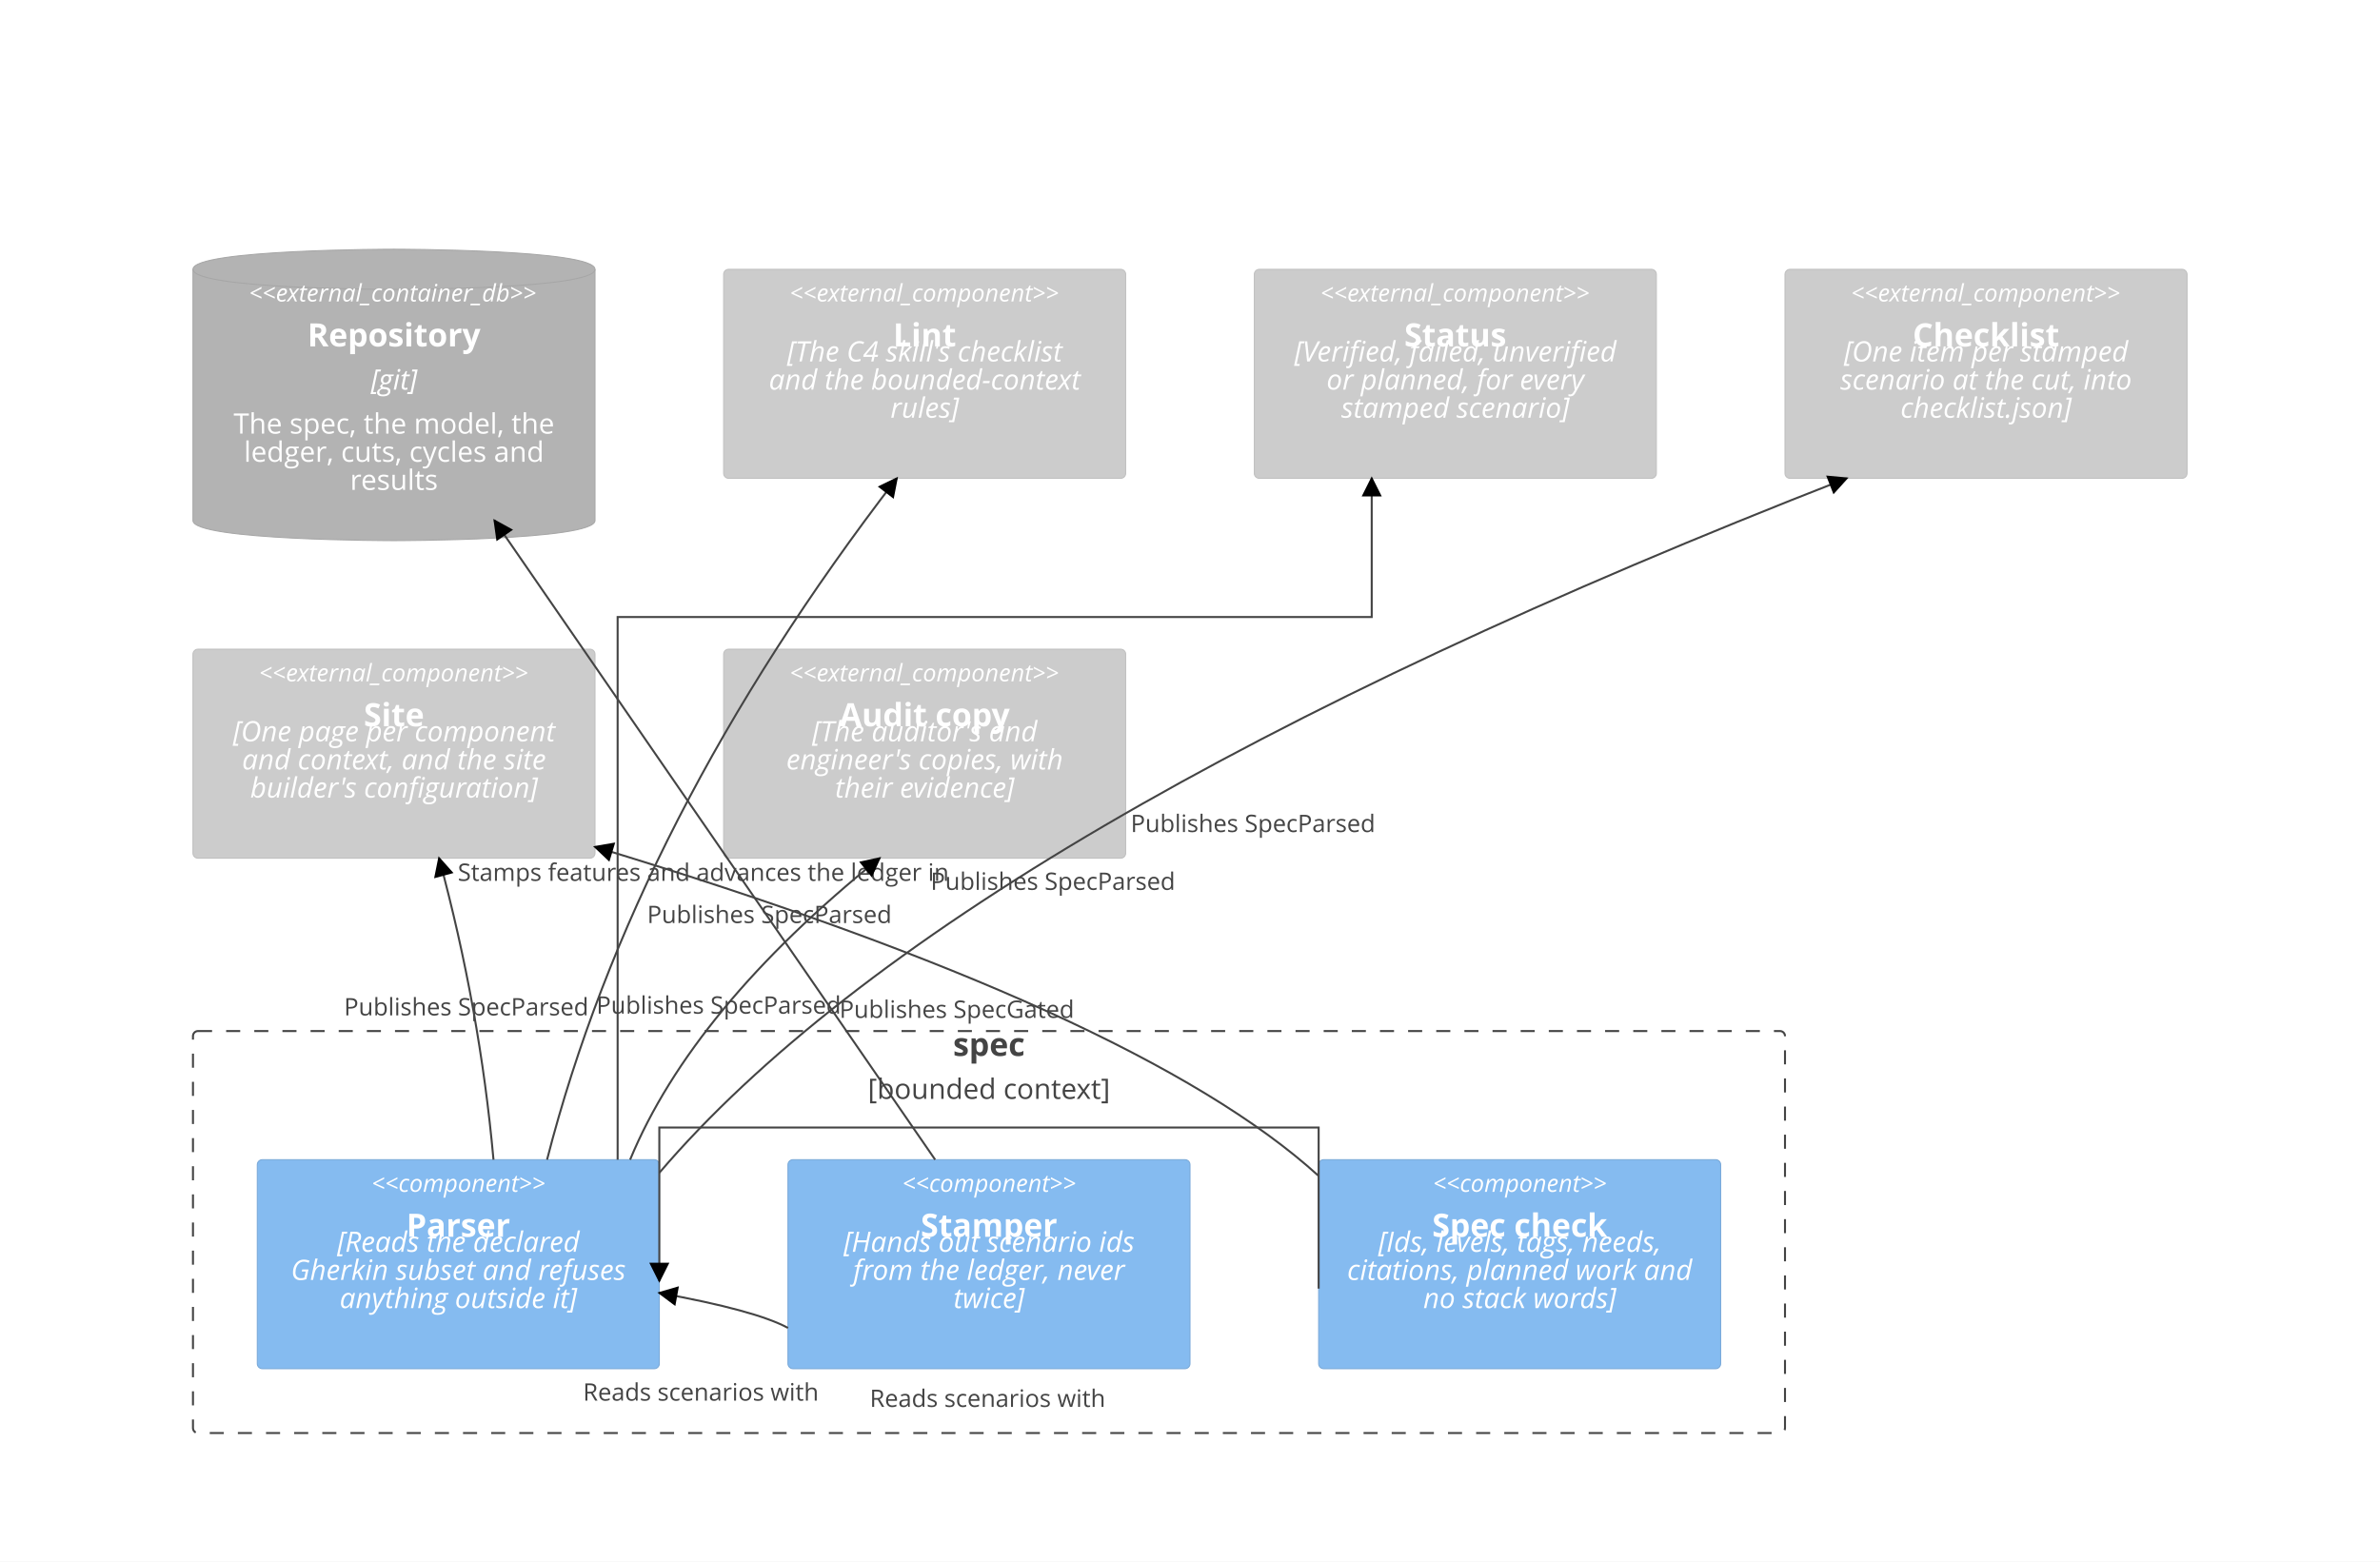
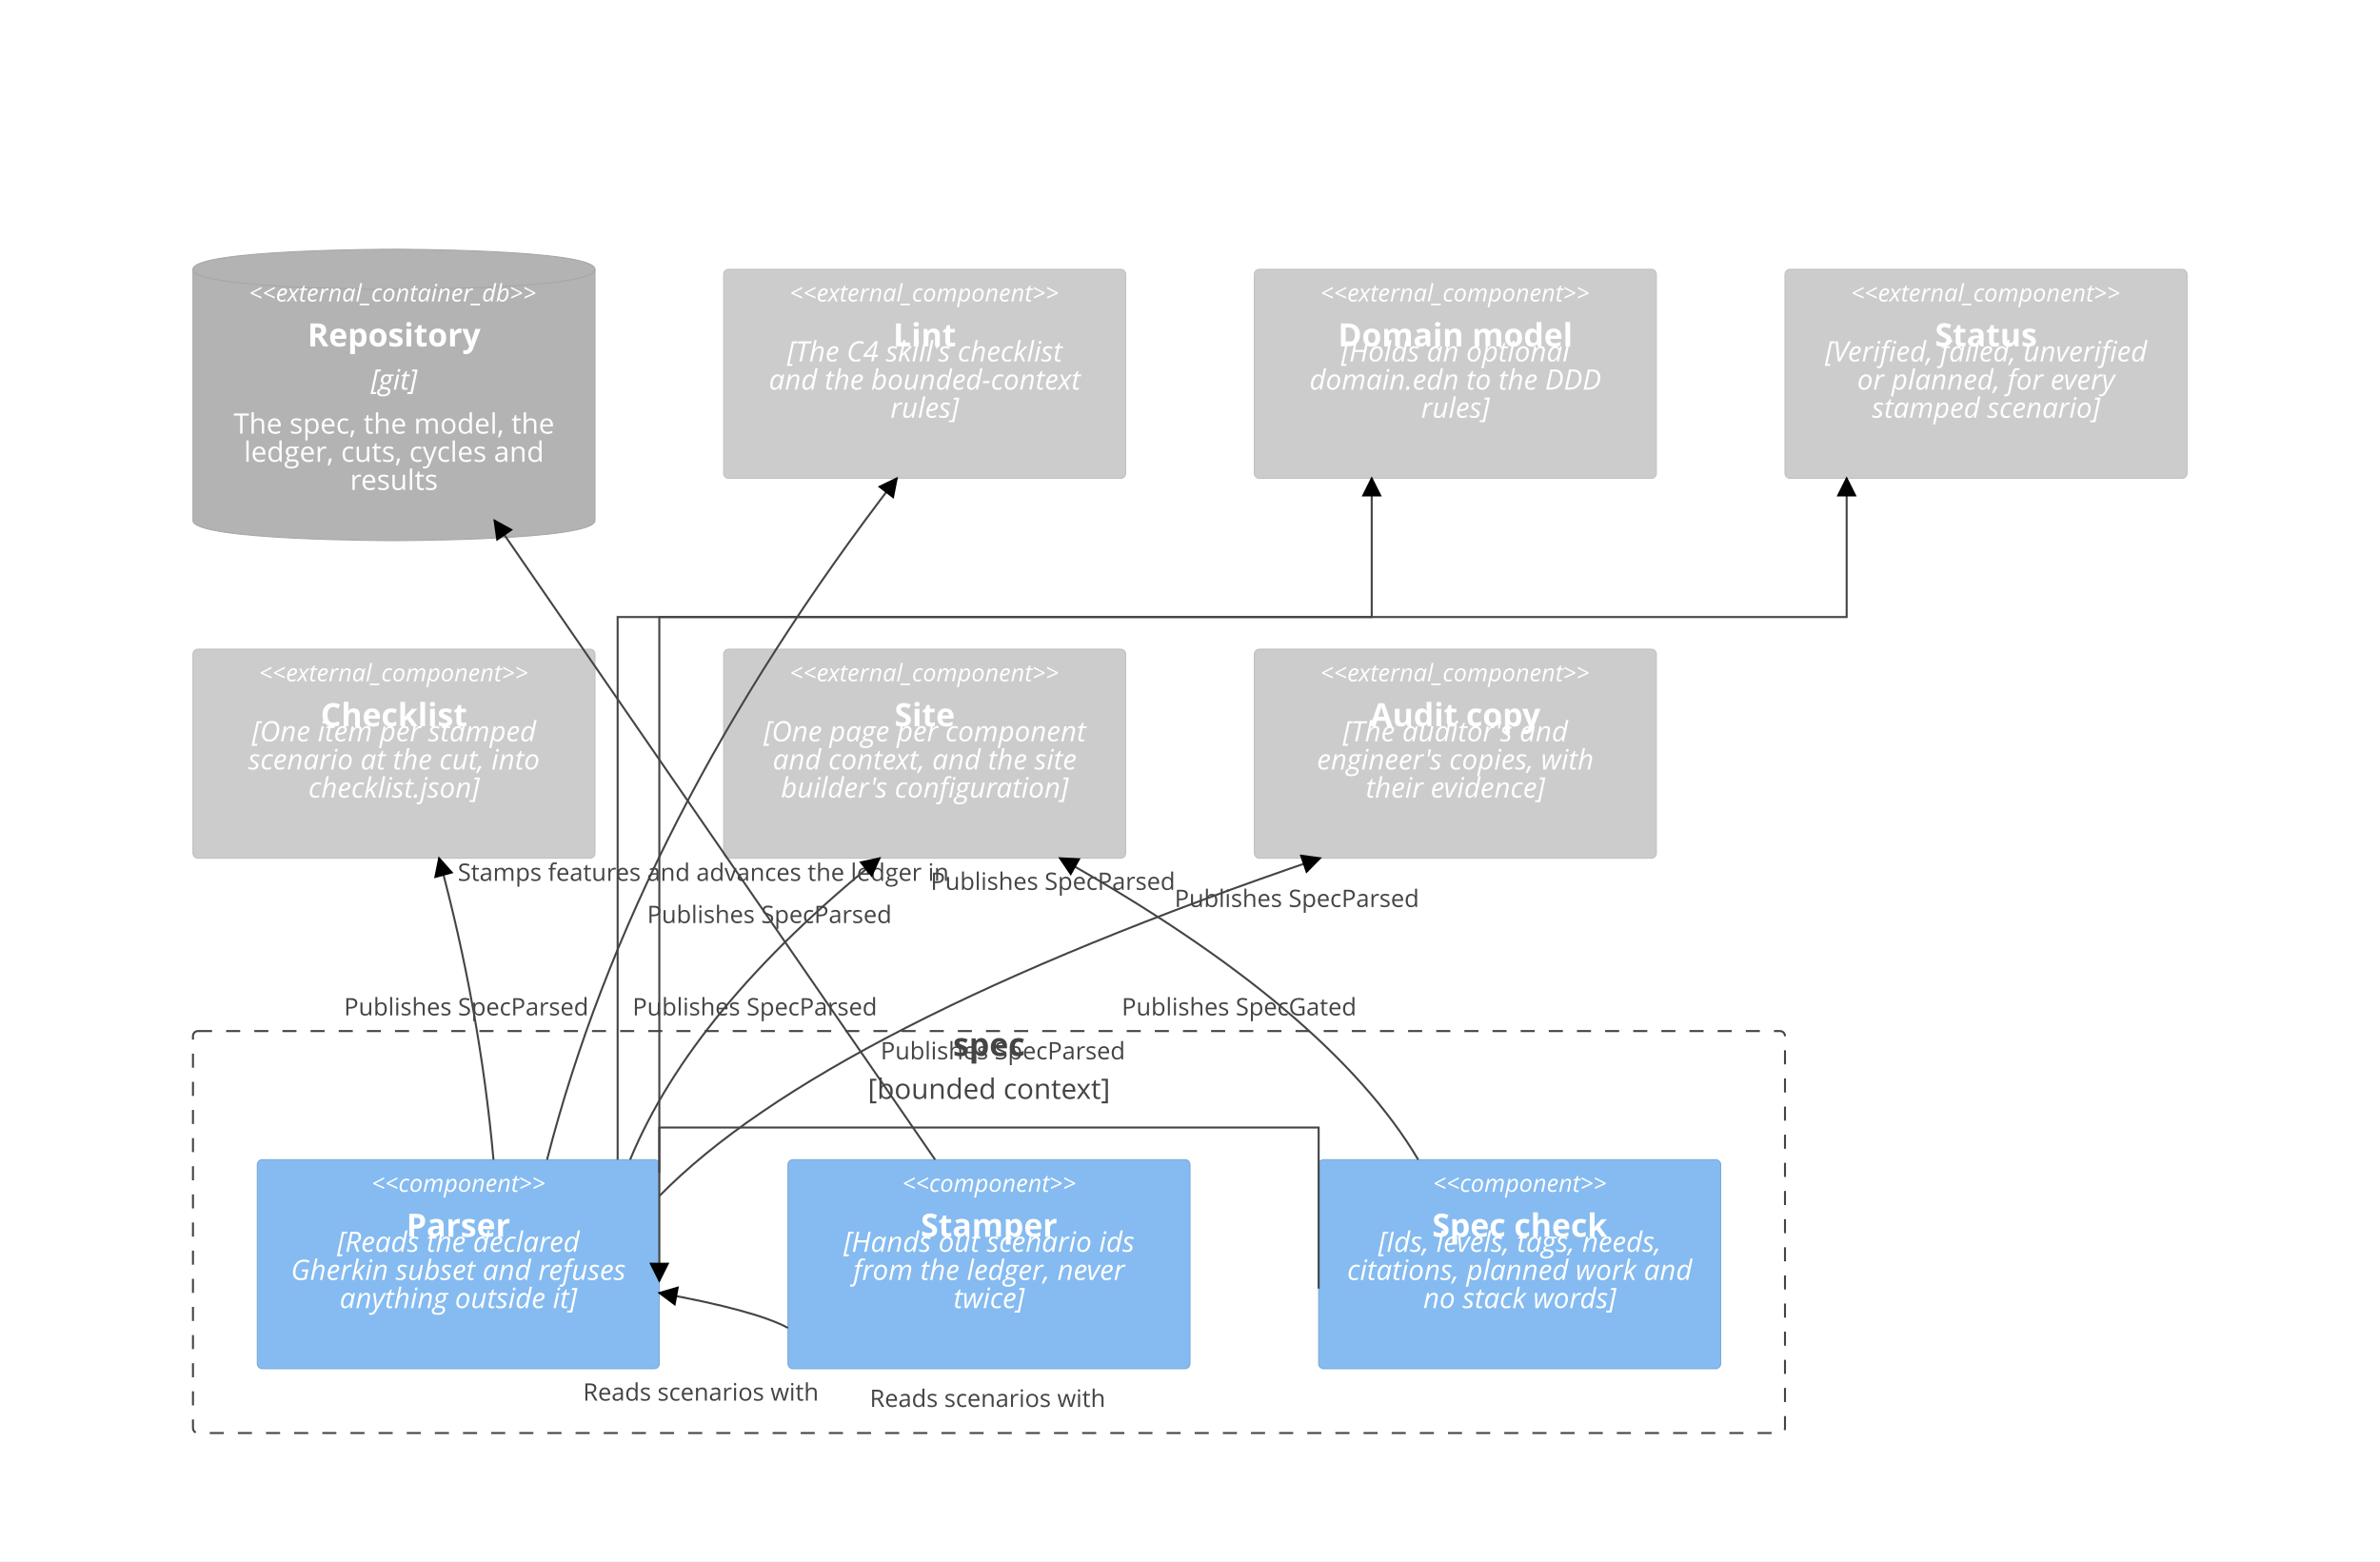
<svg xmlns="http://www.w3.org/2000/svg" width="100%" viewBox="0 -8 1184 777" style="max-width: 1184.000px;">
  <rect x="0" y="-8" width="1184" height="777" fill="#FFFFFF" />
  <defs>
    <symbol id="computer" width="24" height="24">
      <path transform="scale(.5)" d="M2 2v13h20v-13h-20zm18 11h-16v-9h16v9zm-10.228 6l.466-1h3.524l.467 1h-4.457zm14.228 3h-24l2-6h2.104l-1.33 4h18.45l-1.297-4h2.073l2 6zm-5-10h-14v-7h14v7z" />
    </symbol>
  </defs>
  <defs>
    <symbol id="database" fill-rule="evenodd" clip-rule="evenodd">
      <path transform="scale(.5)" d="M12.258.001l.256.004.255.005.253.008.251.01.249.012.247.015.246.016.242.019.241.02.239.023.236.024.233.027.231.028.229.031.225.032.223.034.22.036.217.038.214.04.211.041.208.043.205.045.201.046.198.048.194.05.191.051.187.053.183.054.18.056.175.057.172.059.168.06.163.061.16.063.155.064.15.066.074.033.073.033.071.034.07.034.069.035.068.035.067.035.066.035.064.036.064.036.062.036.06.036.06.037.058.037.058.037.055.038.055.038.053.038.052.038.051.039.05.039.048.039.047.039.045.04.044.04.043.04.041.04.04.041.039.041.037.041.036.041.034.041.033.042.032.042.03.042.029.042.027.042.026.043.024.043.023.043.021.043.02.043.018.044.017.043.015.044.013.044.012.044.011.045.009.044.007.045.006.045.004.045.002.045.001.045v17l-.001.045-.002.045-.004.045-.006.045-.007.045-.009.044-.011.045-.012.044-.013.044-.015.044-.017.043-.018.044-.02.043-.021.043-.023.043-.024.043-.026.043-.027.042-.029.042-.03.042-.032.042-.033.042-.034.041-.036.041-.037.041-.039.041-.04.041-.041.04-.043.04-.044.04-.045.04-.047.039-.048.039-.05.039-.051.039-.052.038-.053.038-.055.038-.055.038-.058.037-.058.037-.06.037-.06.036-.062.036-.064.036-.064.036-.066.035-.067.035-.068.035-.069.035-.07.034-.071.034-.073.033-.074.033-.15.066-.155.064-.16.063-.163.061-.168.06-.172.059-.175.057-.18.056-.183.054-.187.053-.191.051-.194.05-.198.048-.201.046-.205.045-.208.043-.211.041-.214.04-.217.038-.22.036-.223.034-.225.032-.229.031-.231.028-.233.027-.236.024-.239.023-.241.02-.242.019-.246.016-.247.015-.249.012-.251.01-.253.008-.255.005-.256.004-.258.001-.258-.001-.256-.004-.255-.005-.253-.008-.251-.01-.249-.012-.247-.015-.245-.016-.243-.019-.241-.02-.238-.023-.236-.024-.234-.027-.231-.028-.228-.031-.226-.032-.223-.034-.22-.036-.217-.038-.214-.04-.211-.041-.208-.043-.204-.045-.201-.046-.198-.048-.195-.05-.19-.051-.187-.053-.184-.054-.179-.056-.176-.057-.172-.059-.167-.06-.164-.061-.159-.063-.155-.064-.151-.066-.074-.033-.072-.033-.072-.034-.07-.034-.069-.035-.068-.035-.067-.035-.066-.035-.064-.036-.063-.036-.062-.036-.061-.036-.06-.037-.058-.037-.057-.037-.056-.038-.055-.038-.053-.038-.052-.038-.051-.039-.049-.039-.049-.039-.046-.039-.046-.04-.044-.04-.043-.04-.041-.04-.04-.041-.039-.041-.037-.041-.036-.041-.034-.041-.033-.042-.032-.042-.03-.042-.029-.042-.027-.042-.026-.043-.024-.043-.023-.043-.021-.043-.02-.043-.018-.044-.017-.043-.015-.044-.013-.044-.012-.044-.011-.045-.009-.044-.007-.045-.006-.045-.004-.045-.002-.045-.001-.045v-17l.001-.045.002-.045.004-.045.006-.045.007-.045.009-.044.011-.045.012-.044.013-.044.015-.044.017-.043.018-.044.02-.043.021-.043.023-.043.024-.043.026-.043.027-.042.029-.042.03-.042.032-.042.033-.042.034-.041.036-.041.037-.041.039-.041.04-.041.041-.04.043-.04.044-.04.046-.04.046-.039.049-.039.049-.039.051-.039.052-.038.053-.038.055-.038.056-.038.057-.037.058-.037.06-.037.061-.036.062-.036.063-.036.064-.036.066-.035.067-.035.068-.035.069-.035.07-.034.072-.034.072-.033.074-.033.151-.066.155-.064.159-.063.164-.061.167-.06.172-.059.176-.057.179-.056.184-.054.187-.053.19-.051.195-.05.198-.048.201-.046.204-.045.208-.043.211-.041.214-.04.217-.038.22-.036.223-.034.226-.032.228-.031.231-.028.234-.027.236-.024.238-.023.241-.02.243-.019.245-.016.247-.015.249-.012.251-.01.253-.008.255-.005.256-.004.258-.001.258.001z" />
    </symbol>
  </defs>
  <defs>
    <symbol id="clock" width="24" height="24">
      <path transform="scale(.5)" d="M12 2c5.514 0 10 4.486 10 10s-4.486 10-10 10-10-4.486-10-10 4.486-10 10-10zm0-2c-6.627 0-12 5.373-12 12s5.373 12 12 12 12-5.373 12-12-5.373-12-12-12zm5.848 12.459c.202.038.202.333.001.372-1.907.361-6.045 1.111-6.547 1.111-.719 0-1.301-.582-1.301-1.301 0-.512.77-5.447 1.125-7.445.034-.192.312-.181.343.014l.985 6.238 5.394 1.011z" />
    </symbol>
  </defs>
  <g class="person-man">
    <path fill="#B3B3B3" stroke-width="0.5" stroke="#A6A6A6" d="M96,126c0,-10 100,-10 100,-10c0,0 100,0 100,10l0,125c0,10 -100,10 -100,10c0,0 -100,0 -100,-10l0,-125" />
    <path fill="none" stroke-width="0.5" stroke="#A6A6A6" d="M96,126c0,10 100,10 100,10c0,0 100,0 100,-10" />
    <text fill="#FFFFFF" font-family="Open Sans,sans-serif" font-size="12" font-style="italic" lengthAdjust="spacing" textLength="143" x="124" y="142">&lt;&lt;external_container_db&gt;&gt;</text>
    <text x="196.00" y="160.00" dominant-baseline="middle" fill="#FFFFFF" style="text-anchor: middle; font-size: 16px; font-weight: bold; font-family: Open Sans,sans-serif">
      <tspan dy="0.00" alignment-baseline="mathematical">Repository</tspan>
    </text>
    <text x="196.00" y="182.00" dominant-baseline="middle" fill="#FFFFFF" style="text-anchor: middle; font-size: 14px; font-weight: normal; font-family: Open Sans,sans-serif" font-style="italic">
      <tspan dy="0.00" alignment-baseline="mathematical">[git]</tspan>
    </text>
    <text x="196.00" y="218.00" dominant-baseline="middle" fill="#FFFFFF" style="text-anchor: middle; font-size: 14px; font-weight: normal; font-family: Open Sans,sans-serif">
      <tspan dy="-14.00" alignment-baseline="mathematical">The spec, the model, the</tspan>
    </text>
    <text x="196.00" y="218.00" dominant-baseline="middle" fill="#FFFFFF" style="text-anchor: middle; font-size: 14px; font-weight: normal; font-family: Open Sans,sans-serif">
      <tspan dy="0.00" alignment-baseline="mathematical">ledger, cuts, cycles and</tspan>
    </text>
    <text x="196.00" y="218.00" dominant-baseline="middle" fill="#FFFFFF" style="text-anchor: middle; font-size: 14px; font-weight: normal; font-family: Open Sans,sans-serif">
      <tspan dy="14.00" alignment-baseline="mathematical">results</tspan>
    </text>
  </g>
  <g class="person-man">
    <rect x="360" y="126" fill="#CCCCCC" stroke="#BFBFBF" width="200" height="104" rx="2.5" ry="2.5" stroke-width="0.5" />
    <text fill="#FFFFFF" font-family="Open Sans,sans-serif" font-size="12" font-style="italic" lengthAdjust="spacing" textLength="133" x="393" y="142">&lt;&lt;external_component&gt;&gt;</text>
    <text x="460.00" y="160.00" dominant-baseline="middle" fill="#FFFFFF" style="text-anchor: middle; font-size: 16px; font-weight: bold; font-family: Open Sans,sans-serif">
      <tspan dy="0.00" alignment-baseline="mathematical">Lint</tspan>
    </text>
    <text x="460.00" y="182.00" dominant-baseline="middle" fill="#FFFFFF" style="text-anchor: middle; font-size: 14px; font-weight: normal; font-family: Open Sans,sans-serif" font-style="italic">
      <tspan dy="-14.00" alignment-baseline="mathematical">[The C4 skill's checklist</tspan>
    </text>
    <text x="460.00" y="182.00" dominant-baseline="middle" fill="#FFFFFF" style="text-anchor: middle; font-size: 14px; font-weight: normal; font-family: Open Sans,sans-serif" font-style="italic">
      <tspan dy="0.00" alignment-baseline="mathematical">and the bounded-context</tspan>
    </text>
    <text x="460.00" y="182.00" dominant-baseline="middle" fill="#FFFFFF" style="text-anchor: middle; font-size: 14px; font-weight: normal; font-family: Open Sans,sans-serif" font-style="italic">
      <tspan dy="14.00" alignment-baseline="mathematical">rules]</tspan>
    </text>
  </g>
  <g class="person-man">
    <rect x="624" y="126" fill="#CCCCCC" stroke="#BFBFBF" width="200" height="104" rx="2.5" ry="2.5" stroke-width="0.5" />
    <text fill="#FFFFFF" font-family="Open Sans,sans-serif" font-size="12" font-style="italic" lengthAdjust="spacing" textLength="133" x="657" y="142">&lt;&lt;external_component&gt;&gt;</text>
    <text x="724.00" y="160.00" dominant-baseline="middle" fill="#FFFFFF" style="text-anchor: middle; font-size: 16px; font-weight: bold; font-family: Open Sans,sans-serif">
-       <tspan dy="0.00" alignment-baseline="mathematical">Status</tspan>
+       <tspan dy="0.00" alignment-baseline="mathematical">Domain model</tspan>
    </text>
    <text x="724.00" y="182.00" dominant-baseline="middle" fill="#FFFFFF" style="text-anchor: middle; font-size: 14px; font-weight: normal; font-family: Open Sans,sans-serif" font-style="italic">
-       <tspan dy="-14.00" alignment-baseline="mathematical">[Verified, failed, unverified</tspan>
+       <tspan dy="-14.00" alignment-baseline="mathematical">[Holds an optional</tspan>
    </text>
    <text x="724.00" y="182.00" dominant-baseline="middle" fill="#FFFFFF" style="text-anchor: middle; font-size: 14px; font-weight: normal; font-family: Open Sans,sans-serif" font-style="italic">
-       <tspan dy="0.00" alignment-baseline="mathematical">or planned, for every</tspan>
+       <tspan dy="0.00" alignment-baseline="mathematical">domain.edn to the DDD</tspan>
    </text>
    <text x="724.00" y="182.00" dominant-baseline="middle" fill="#FFFFFF" style="text-anchor: middle; font-size: 14px; font-weight: normal; font-family: Open Sans,sans-serif" font-style="italic">
-       <tspan dy="14.00" alignment-baseline="mathematical">stamped scenario]</tspan>
+       <tspan dy="14.00" alignment-baseline="mathematical">rules]</tspan>
    </text>
  </g>
  <g class="person-man">
    <rect x="888" y="126" fill="#CCCCCC" stroke="#BFBFBF" width="200" height="104" rx="2.5" ry="2.5" stroke-width="0.5" />
    <text fill="#FFFFFF" font-family="Open Sans,sans-serif" font-size="12" font-style="italic" lengthAdjust="spacing" textLength="133" x="921" y="142">&lt;&lt;external_component&gt;&gt;</text>
    <text x="988.00" y="160.00" dominant-baseline="middle" fill="#FFFFFF" style="text-anchor: middle; font-size: 16px; font-weight: bold; font-family: Open Sans,sans-serif">
-       <tspan dy="0.00" alignment-baseline="mathematical">Checklist</tspan>
+       <tspan dy="0.00" alignment-baseline="mathematical">Status</tspan>
    </text>
    <text x="988.00" y="182.00" dominant-baseline="middle" fill="#FFFFFF" style="text-anchor: middle; font-size: 14px; font-weight: normal; font-family: Open Sans,sans-serif" font-style="italic">
-       <tspan dy="-14.00" alignment-baseline="mathematical">[One item per stamped</tspan>
+       <tspan dy="-14.00" alignment-baseline="mathematical">[Verified, failed, unverified</tspan>
    </text>
    <text x="988.00" y="182.00" dominant-baseline="middle" fill="#FFFFFF" style="text-anchor: middle; font-size: 14px; font-weight: normal; font-family: Open Sans,sans-serif" font-style="italic">
-       <tspan dy="0.00" alignment-baseline="mathematical">scenario at the cut, into</tspan>
+       <tspan dy="0.00" alignment-baseline="mathematical">or planned, for every</tspan>
    </text>
    <text x="988.00" y="182.00" dominant-baseline="middle" fill="#FFFFFF" style="text-anchor: middle; font-size: 14px; font-weight: normal; font-family: Open Sans,sans-serif" font-style="italic">
-       <tspan dy="14.00" alignment-baseline="mathematical">checklist.json]</tspan>
+       <tspan dy="14.00" alignment-baseline="mathematical">stamped scenario]</tspan>
    </text>
  </g>
  <g class="person-man">
    <rect x="96" y="315" fill="#CCCCCC" stroke="#BFBFBF" width="200" height="104" rx="2.5" ry="2.5" stroke-width="0.5" />
    <text fill="#FFFFFF" font-family="Open Sans,sans-serif" font-size="12" font-style="italic" lengthAdjust="spacing" textLength="133" x="129" y="331">&lt;&lt;external_component&gt;&gt;</text>
    <text x="196.00" y="349.00" dominant-baseline="middle" fill="#FFFFFF" style="text-anchor: middle; font-size: 16px; font-weight: bold; font-family: Open Sans,sans-serif">
-       <tspan dy="0.00" alignment-baseline="mathematical">Site</tspan>
+       <tspan dy="0.00" alignment-baseline="mathematical">Checklist</tspan>
    </text>
    <text x="196.00" y="371.00" dominant-baseline="middle" fill="#FFFFFF" style="text-anchor: middle; font-size: 14px; font-weight: normal; font-family: Open Sans,sans-serif" font-style="italic">
-       <tspan dy="-14.00" alignment-baseline="mathematical">[One page per component</tspan>
+       <tspan dy="-14.00" alignment-baseline="mathematical">[One item per stamped</tspan>
    </text>
    <text x="196.00" y="371.00" dominant-baseline="middle" fill="#FFFFFF" style="text-anchor: middle; font-size: 14px; font-weight: normal; font-family: Open Sans,sans-serif" font-style="italic">
-       <tspan dy="0.00" alignment-baseline="mathematical">and context, and the site</tspan>
+       <tspan dy="0.00" alignment-baseline="mathematical">scenario at the cut, into</tspan>
    </text>
    <text x="196.00" y="371.00" dominant-baseline="middle" fill="#FFFFFF" style="text-anchor: middle; font-size: 14px; font-weight: normal; font-family: Open Sans,sans-serif" font-style="italic">
-       <tspan dy="14.00" alignment-baseline="mathematical">builder's configuration]</tspan>
+       <tspan dy="14.00" alignment-baseline="mathematical">checklist.json]</tspan>
    </text>
  </g>
  <g class="person-man">
    <rect x="360" y="315" fill="#CCCCCC" stroke="#BFBFBF" width="200" height="104" rx="2.5" ry="2.5" stroke-width="0.5" />
    <text fill="#FFFFFF" font-family="Open Sans,sans-serif" font-size="12" font-style="italic" lengthAdjust="spacing" textLength="133" x="393" y="331">&lt;&lt;external_component&gt;&gt;</text>
    <text x="460.00" y="349.00" dominant-baseline="middle" fill="#FFFFFF" style="text-anchor: middle; font-size: 16px; font-weight: bold; font-family: Open Sans,sans-serif">
+       <tspan dy="0.00" alignment-baseline="mathematical">Site</tspan>
+     </text>
+     <text x="460.00" y="371.00" dominant-baseline="middle" fill="#FFFFFF" style="text-anchor: middle; font-size: 14px; font-weight: normal; font-family: Open Sans,sans-serif" font-style="italic">
+       <tspan dy="-14.00" alignment-baseline="mathematical">[One page per component</tspan>
+     </text>
+     <text x="460.00" y="371.00" dominant-baseline="middle" fill="#FFFFFF" style="text-anchor: middle; font-size: 14px; font-weight: normal; font-family: Open Sans,sans-serif" font-style="italic">
+       <tspan dy="0.00" alignment-baseline="mathematical">and context, and the site</tspan>
+     </text>
+     <text x="460.00" y="371.00" dominant-baseline="middle" fill="#FFFFFF" style="text-anchor: middle; font-size: 14px; font-weight: normal; font-family: Open Sans,sans-serif" font-style="italic">
+       <tspan dy="14.00" alignment-baseline="mathematical">builder's configuration]</tspan>
+     </text>
+   </g>
+   <g class="person-man">
+     <rect x="624" y="315" fill="#CCCCCC" stroke="#BFBFBF" width="200" height="104" rx="2.5" ry="2.5" stroke-width="0.5" />
+     <text fill="#FFFFFF" font-family="Open Sans,sans-serif" font-size="12" font-style="italic" lengthAdjust="spacing" textLength="133" x="657" y="331">&lt;&lt;external_component&gt;&gt;</text>
+     <text x="724.00" y="349.00" dominant-baseline="middle" fill="#FFFFFF" style="text-anchor: middle; font-size: 16px; font-weight: bold; font-family: Open Sans,sans-serif">
      <tspan dy="0.00" alignment-baseline="mathematical">Audit copy</tspan>
    </text>
-     <text x="460.00" y="371.00" dominant-baseline="middle" fill="#FFFFFF" style="text-anchor: middle; font-size: 14px; font-weight: normal; font-family: Open Sans,sans-serif" font-style="italic">
+     <text x="724.00" y="371.00" dominant-baseline="middle" fill="#FFFFFF" style="text-anchor: middle; font-size: 14px; font-weight: normal; font-family: Open Sans,sans-serif" font-style="italic">
      <tspan dy="-14.00" alignment-baseline="mathematical">[The auditor's and</tspan>
    </text>
-     <text x="460.00" y="371.00" dominant-baseline="middle" fill="#FFFFFF" style="text-anchor: middle; font-size: 14px; font-weight: normal; font-family: Open Sans,sans-serif" font-style="italic">
+     <text x="724.00" y="371.00" dominant-baseline="middle" fill="#FFFFFF" style="text-anchor: middle; font-size: 14px; font-weight: normal; font-family: Open Sans,sans-serif" font-style="italic">
      <tspan dy="0.00" alignment-baseline="mathematical">engineer's copies, with</tspan>
    </text>
-     <text x="460.00" y="371.00" dominant-baseline="middle" fill="#FFFFFF" style="text-anchor: middle; font-size: 14px; font-weight: normal; font-family: Open Sans,sans-serif" font-style="italic">
+     <text x="724.00" y="371.00" dominant-baseline="middle" fill="#FFFFFF" style="text-anchor: middle; font-size: 14px; font-weight: normal; font-family: Open Sans,sans-serif" font-style="italic">
      <tspan dy="14.00" alignment-baseline="mathematical">their evidence]</tspan>
    </text>
  </g>
  <g class="person-man">
    <rect x="128" y="569" fill="#85BBF0" stroke="#78A8D8" width="200" height="104" rx="2.5" ry="2.5" stroke-width="0.5" />
    <text fill="#FFFFFF" font-family="Open Sans,sans-serif" font-size="12" font-style="italic" lengthAdjust="spacing" textLength="86" x="185" y="585">&lt;&lt;component&gt;&gt;</text>
    <text x="228.00" y="603.00" dominant-baseline="middle" fill="#FFFFFF" style="text-anchor: middle; font-size: 16px; font-weight: bold; font-family: Open Sans,sans-serif">
      <tspan dy="0.00" alignment-baseline="mathematical">Parser</tspan>
    </text>
    <text x="228.00" y="625.00" dominant-baseline="middle" fill="#FFFFFF" style="text-anchor: middle; font-size: 14px; font-weight: normal; font-family: Open Sans,sans-serif" font-style="italic">
      <tspan dy="-14.00" alignment-baseline="mathematical">[Reads the declared</tspan>
    </text>
    <text x="228.00" y="625.00" dominant-baseline="middle" fill="#FFFFFF" style="text-anchor: middle; font-size: 14px; font-weight: normal; font-family: Open Sans,sans-serif" font-style="italic">
      <tspan dy="0.00" alignment-baseline="mathematical">Gherkin subset and refuses</tspan>
    </text>
    <text x="228.00" y="625.00" dominant-baseline="middle" fill="#FFFFFF" style="text-anchor: middle; font-size: 14px; font-weight: normal; font-family: Open Sans,sans-serif" font-style="italic">
      <tspan dy="14.00" alignment-baseline="mathematical">anything outside it]</tspan>
    </text>
  </g>
  <g class="person-man">
    <rect x="392" y="569" fill="#85BBF0" stroke="#78A8D8" width="200" height="104" rx="2.5" ry="2.5" stroke-width="0.5" />
    <text fill="#FFFFFF" font-family="Open Sans,sans-serif" font-size="12" font-style="italic" lengthAdjust="spacing" textLength="86" x="449" y="585">&lt;&lt;component&gt;&gt;</text>
    <text x="492.00" y="603.00" dominant-baseline="middle" fill="#FFFFFF" style="text-anchor: middle; font-size: 16px; font-weight: bold; font-family: Open Sans,sans-serif">
      <tspan dy="0.00" alignment-baseline="mathematical">Stamper</tspan>
    </text>
    <text x="492.00" y="625.00" dominant-baseline="middle" fill="#FFFFFF" style="text-anchor: middle; font-size: 14px; font-weight: normal; font-family: Open Sans,sans-serif" font-style="italic">
      <tspan dy="-14.00" alignment-baseline="mathematical">[Hands out scenario ids</tspan>
    </text>
    <text x="492.00" y="625.00" dominant-baseline="middle" fill="#FFFFFF" style="text-anchor: middle; font-size: 14px; font-weight: normal; font-family: Open Sans,sans-serif" font-style="italic">
      <tspan dy="0.00" alignment-baseline="mathematical">from the ledger, never</tspan>
    </text>
    <text x="492.00" y="625.00" dominant-baseline="middle" fill="#FFFFFF" style="text-anchor: middle; font-size: 14px; font-weight: normal; font-family: Open Sans,sans-serif" font-style="italic">
      <tspan dy="14.00" alignment-baseline="mathematical">twice]</tspan>
    </text>
  </g>
  <g class="person-man">
    <rect x="656" y="569" fill="#85BBF0" stroke="#78A8D8" width="200" height="104" rx="2.5" ry="2.5" stroke-width="0.5" />
    <text fill="#FFFFFF" font-family="Open Sans,sans-serif" font-size="12" font-style="italic" lengthAdjust="spacing" textLength="86" x="713" y="585">&lt;&lt;component&gt;&gt;</text>
    <text x="756.00" y="603.00" dominant-baseline="middle" fill="#FFFFFF" style="text-anchor: middle; font-size: 16px; font-weight: bold; font-family: Open Sans,sans-serif">
      <tspan dy="0.00" alignment-baseline="mathematical">Spec check</tspan>
    </text>
    <text x="756.00" y="625.00" dominant-baseline="middle" fill="#FFFFFF" style="text-anchor: middle; font-size: 14px; font-weight: normal; font-family: Open Sans,sans-serif" font-style="italic">
      <tspan dy="-14.00" alignment-baseline="mathematical">[Ids, levels, tags, needs,</tspan>
    </text>
    <text x="756.00" y="625.00" dominant-baseline="middle" fill="#FFFFFF" style="text-anchor: middle; font-size: 14px; font-weight: normal; font-family: Open Sans,sans-serif" font-style="italic">
      <tspan dy="0.00" alignment-baseline="mathematical">citations, planned work and</tspan>
    </text>
    <text x="756.00" y="625.00" dominant-baseline="middle" fill="#FFFFFF" style="text-anchor: middle; font-size: 14px; font-weight: normal; font-family: Open Sans,sans-serif" font-style="italic">
      <tspan dy="14.00" alignment-baseline="mathematical">no stack words]</tspan>
    </text>
  </g>
  <g>
    <rect x="96" y="505" fill="none" stroke="#444444" width="792" height="200" rx="2.5" ry="2.5" stroke-width="1" stroke-dasharray="7.0,7.0" />
    <text x="492.00" y="513.00" dominant-baseline="middle" fill="#444444" style="text-anchor: middle; font-size: 16px; font-weight: bold; font-family: Open Sans,sans-serif">
      <tspan dy="0.00" alignment-baseline="mathematical">spec</tspan>
    </text>
    <text x="492.00" y="535.00" dominant-baseline="middle" fill="#444444" style="text-anchor: middle; font-size: 14px; font-weight: normal; font-family: Open Sans,sans-serif">
      <tspan dy="0.00" alignment-baseline="mathematical">[bounded context]</tspan>
    </text>
  </g>
  <defs>
    <marker id="arrowhead" refX="9" refY="5" markerUnits="userSpaceOnUse" markerWidth="12" markerHeight="12" orient="auto">
      <path d="M 0 0 L 10 5 L 0 10 z" />
    </marker>
  </defs>
  <defs>
    <marker id="arrowend" refX="1" refY="5" markerUnits="userSpaceOnUse" markerWidth="12" markerHeight="12" orient="auto">
      <path d="M 10 0 L 0 5 L 10 10 z" />
    </marker>
  </defs>
  <defs>
    <marker id="crosshead" markerWidth="15" markerHeight="8" orient="auto" refX="16" refY="4">
      <path fill="black" stroke="#000000" stroke-width="1px" d="M 9,2 V 6 L16,4 Z" style="stroke-dasharray: 0, 0;" />
      <path fill="none" stroke="#000000" stroke-width="1px" d="M 0,1 L 6,7 M 6,1 L 0,7" style="stroke-dasharray: 0, 0;" />
    </marker>
  </defs>
  <defs>
    <marker id="filled-head" refX="18" refY="7" markerWidth="20" markerHeight="28" orient="auto">
      <path d="M 18,7 L9,13 L14,7 L9,1 Z" />
    </marker>
  </defs>
  <g>
    <line x1="465.21" y1="569.00" x2="246.00" y2="251.00" stroke-width="1" stroke="#444444" style="fill: none;" marker-end="url(#arrowhead)" />
    <text x="349.88" y="427.06" dominant-baseline="middle" fill="#444444" style="text-anchor: middle; font-size: 12px; font-weight: normal; font-family: Open Sans,sans-serif">
      <tspan dy="0.00" alignment-baseline="mathematical">Stamps features and advances the ledger in</tspan>
    </text>
    <path fill="none" stroke-width="1" stroke="#444444" d="M272.15,569.00 Q315.65,399.50 446.13,230.00" marker-end="url(#arrowhead)" />
    <text x="382.78" y="448.05" dominant-baseline="middle" fill="#444444" style="text-anchor: middle; font-size: 12px; font-weight: normal; font-family: Open Sans,sans-serif">
      <tspan dy="0.00" alignment-baseline="mathematical">Publishes SpecParsed</tspan>
    </text>
    <path fill="none" stroke-width="1" stroke="#444444" d="M307.26,569.00 L307.26,299.00 L682.40,299.00 L682.40,230.00" marker-end="url(#arrowhead)" />
    <text x="523.80" y="431.55" dominant-baseline="middle" fill="#444444" style="text-anchor: middle; font-size: 12px; font-weight: normal; font-family: Open Sans,sans-serif">
      <tspan dy="0.00" alignment-baseline="mathematical">Publishes SpecParsed</tspan>
    </text>
-     <path fill="none" stroke-width="1" stroke="#444444" d="M328.00,575.53 Q475.67,402.77 918.67,230.00" marker-end="url(#arrowhead)" />
-     <text x="623.33" y="402.77" dominant-baseline="middle" fill="#444444" style="text-anchor: middle; font-size: 12px; font-weight: normal; font-family: Open Sans,sans-serif">
+     <path fill="none" stroke-width="1" stroke="#444444" d="M328.00,575.53 L328.00,299.00 L918.67,299.00 L918.67,230.00" marker-end="url(#arrowhead)" />
+     <text x="645.15" y="440.06" dominant-baseline="middle" fill="#444444" style="text-anchor: middle; font-size: 12px; font-weight: normal; font-family: Open Sans,sans-serif">
      <tspan dy="0.00" alignment-baseline="mathematical">Publishes SpecParsed</tspan>
    </text>
    <path fill="none" stroke-width="1" stroke="#444444" d="M245.50,569.00 Q238.74,494.00 218.43,419.00" marker-end="url(#arrowhead)" />
    <text x="231.97" y="494.00" dominant-baseline="middle" fill="#444444" style="text-anchor: middle; font-size: 12px; font-weight: normal; font-family: Open Sans,sans-serif">
      <tspan dy="0.00" alignment-baseline="mathematical">Publishes SpecParsed</tspan>
    </text>
-     <path fill="none" stroke-width="1" stroke="#444444" d="M656.00,577.09 Q566.00,495.23 296.00,413.36" marker-end="url(#arrowhead)" />
-     <text x="476.00" y="495.23" dominant-baseline="middle" fill="#444444" style="text-anchor: middle; font-size: 12px; font-weight: normal; font-family: Open Sans,sans-serif">
+     <path fill="none" stroke-width="1" stroke="#444444" d="M313.47,569.00 Q344.49,494.00 437.57,419.00" marker-end="url(#arrowhead)" />
+     <text x="375.52" y="494.00" dominant-baseline="middle" fill="#444444" style="text-anchor: middle; font-size: 12px; font-weight: normal; font-family: Open Sans,sans-serif">
+       <tspan dy="0.00" alignment-baseline="mathematical">Publishes SpecParsed</tspan>
+     </text>
+     <path fill="none" stroke-width="1" stroke="#444444" d="M705.54,569.00 Q660.98,494.00 527.29,419.00" marker-end="url(#arrowhead)" />
+     <text x="616.42" y="494.00" dominant-baseline="middle" fill="#444444" style="text-anchor: middle; font-size: 12px; font-weight: normal; font-family: Open Sans,sans-serif">
      <tspan dy="0.00" alignment-baseline="mathematical">Publishes SpecGated</tspan>
    </text>
-     <path fill="none" stroke-width="1" stroke="#444444" d="M313.47,569.00 Q344.49,494.00 437.57,419.00" marker-end="url(#arrowhead)" />
-     <text x="357.54" y="493.14" dominant-baseline="middle" fill="#444444" style="text-anchor: middle; font-size: 12px; font-weight: normal; font-family: Open Sans,sans-serif">
+     <path fill="none" stroke-width="1" stroke="#444444" d="M328.00,587.11 Q410.18,503.05 656.71,419.00" marker-end="url(#arrowhead)" />
+     <text x="498.91" y="515.87" dominant-baseline="middle" fill="#444444" style="text-anchor: middle; font-size: 12px; font-weight: normal; font-family: Open Sans,sans-serif">
      <tspan dy="0.00" alignment-baseline="mathematical">Publishes SpecParsed</tspan>
    </text>
    <path fill="none" stroke-width="1" stroke="#444444" d="M392.00,652.71 Q376.00,644.00 328.00,635.29" marker-end="url(#arrowhead)" />
    <text x="348.65" y="685.68" dominant-baseline="middle" fill="#444444" style="text-anchor: middle; font-size: 12px; font-weight: normal; font-family: Open Sans,sans-serif">
      <tspan dy="0.00" alignment-baseline="mathematical">Reads scenarios with</tspan>
    </text>
    <path fill="none" stroke-width="1" stroke="#444444" d="M656.00,633.15 L656.00,553.00 L328.00,553.00 L328.00,629.28" marker-end="url(#arrowhead)" />
    <text x="491.32" y="688.81" dominant-baseline="middle" fill="#444444" style="text-anchor: middle; font-size: 12px; font-weight: normal; font-family: Open Sans,sans-serif">
      <tspan dy="0.00" alignment-baseline="mathematical">Reads scenarios with</tspan>
    </text>
  </g>
</svg>
